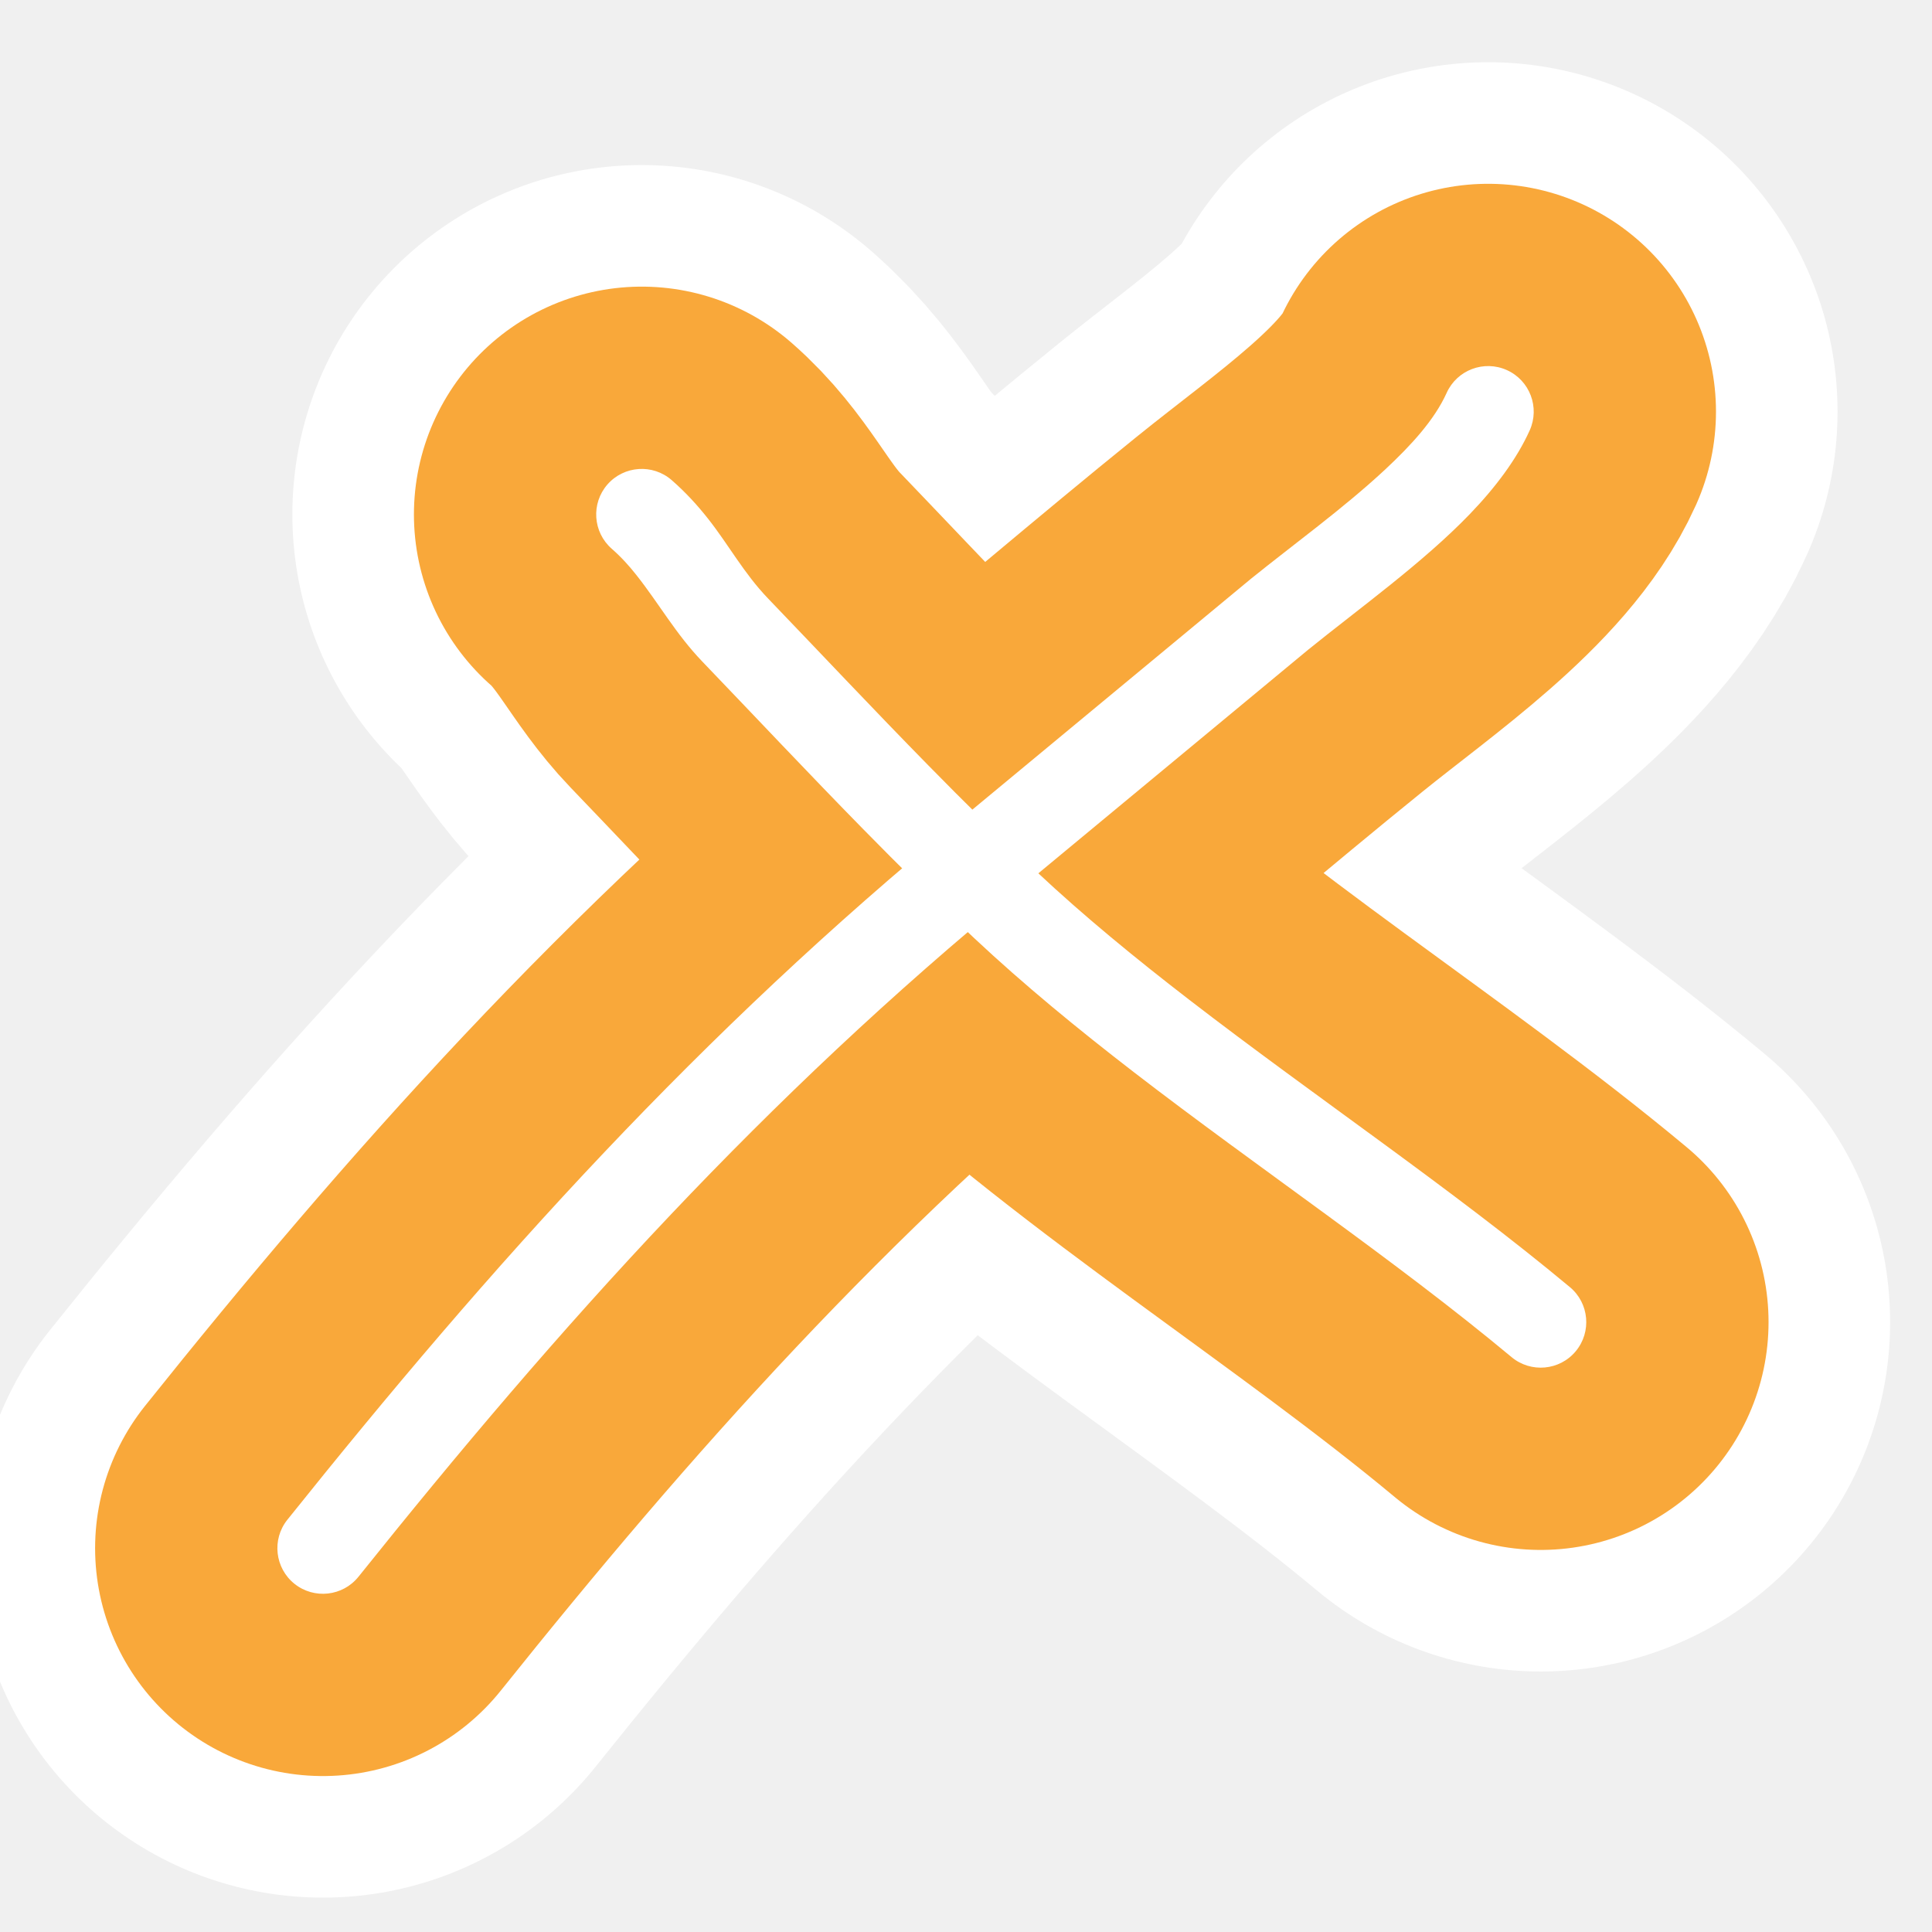
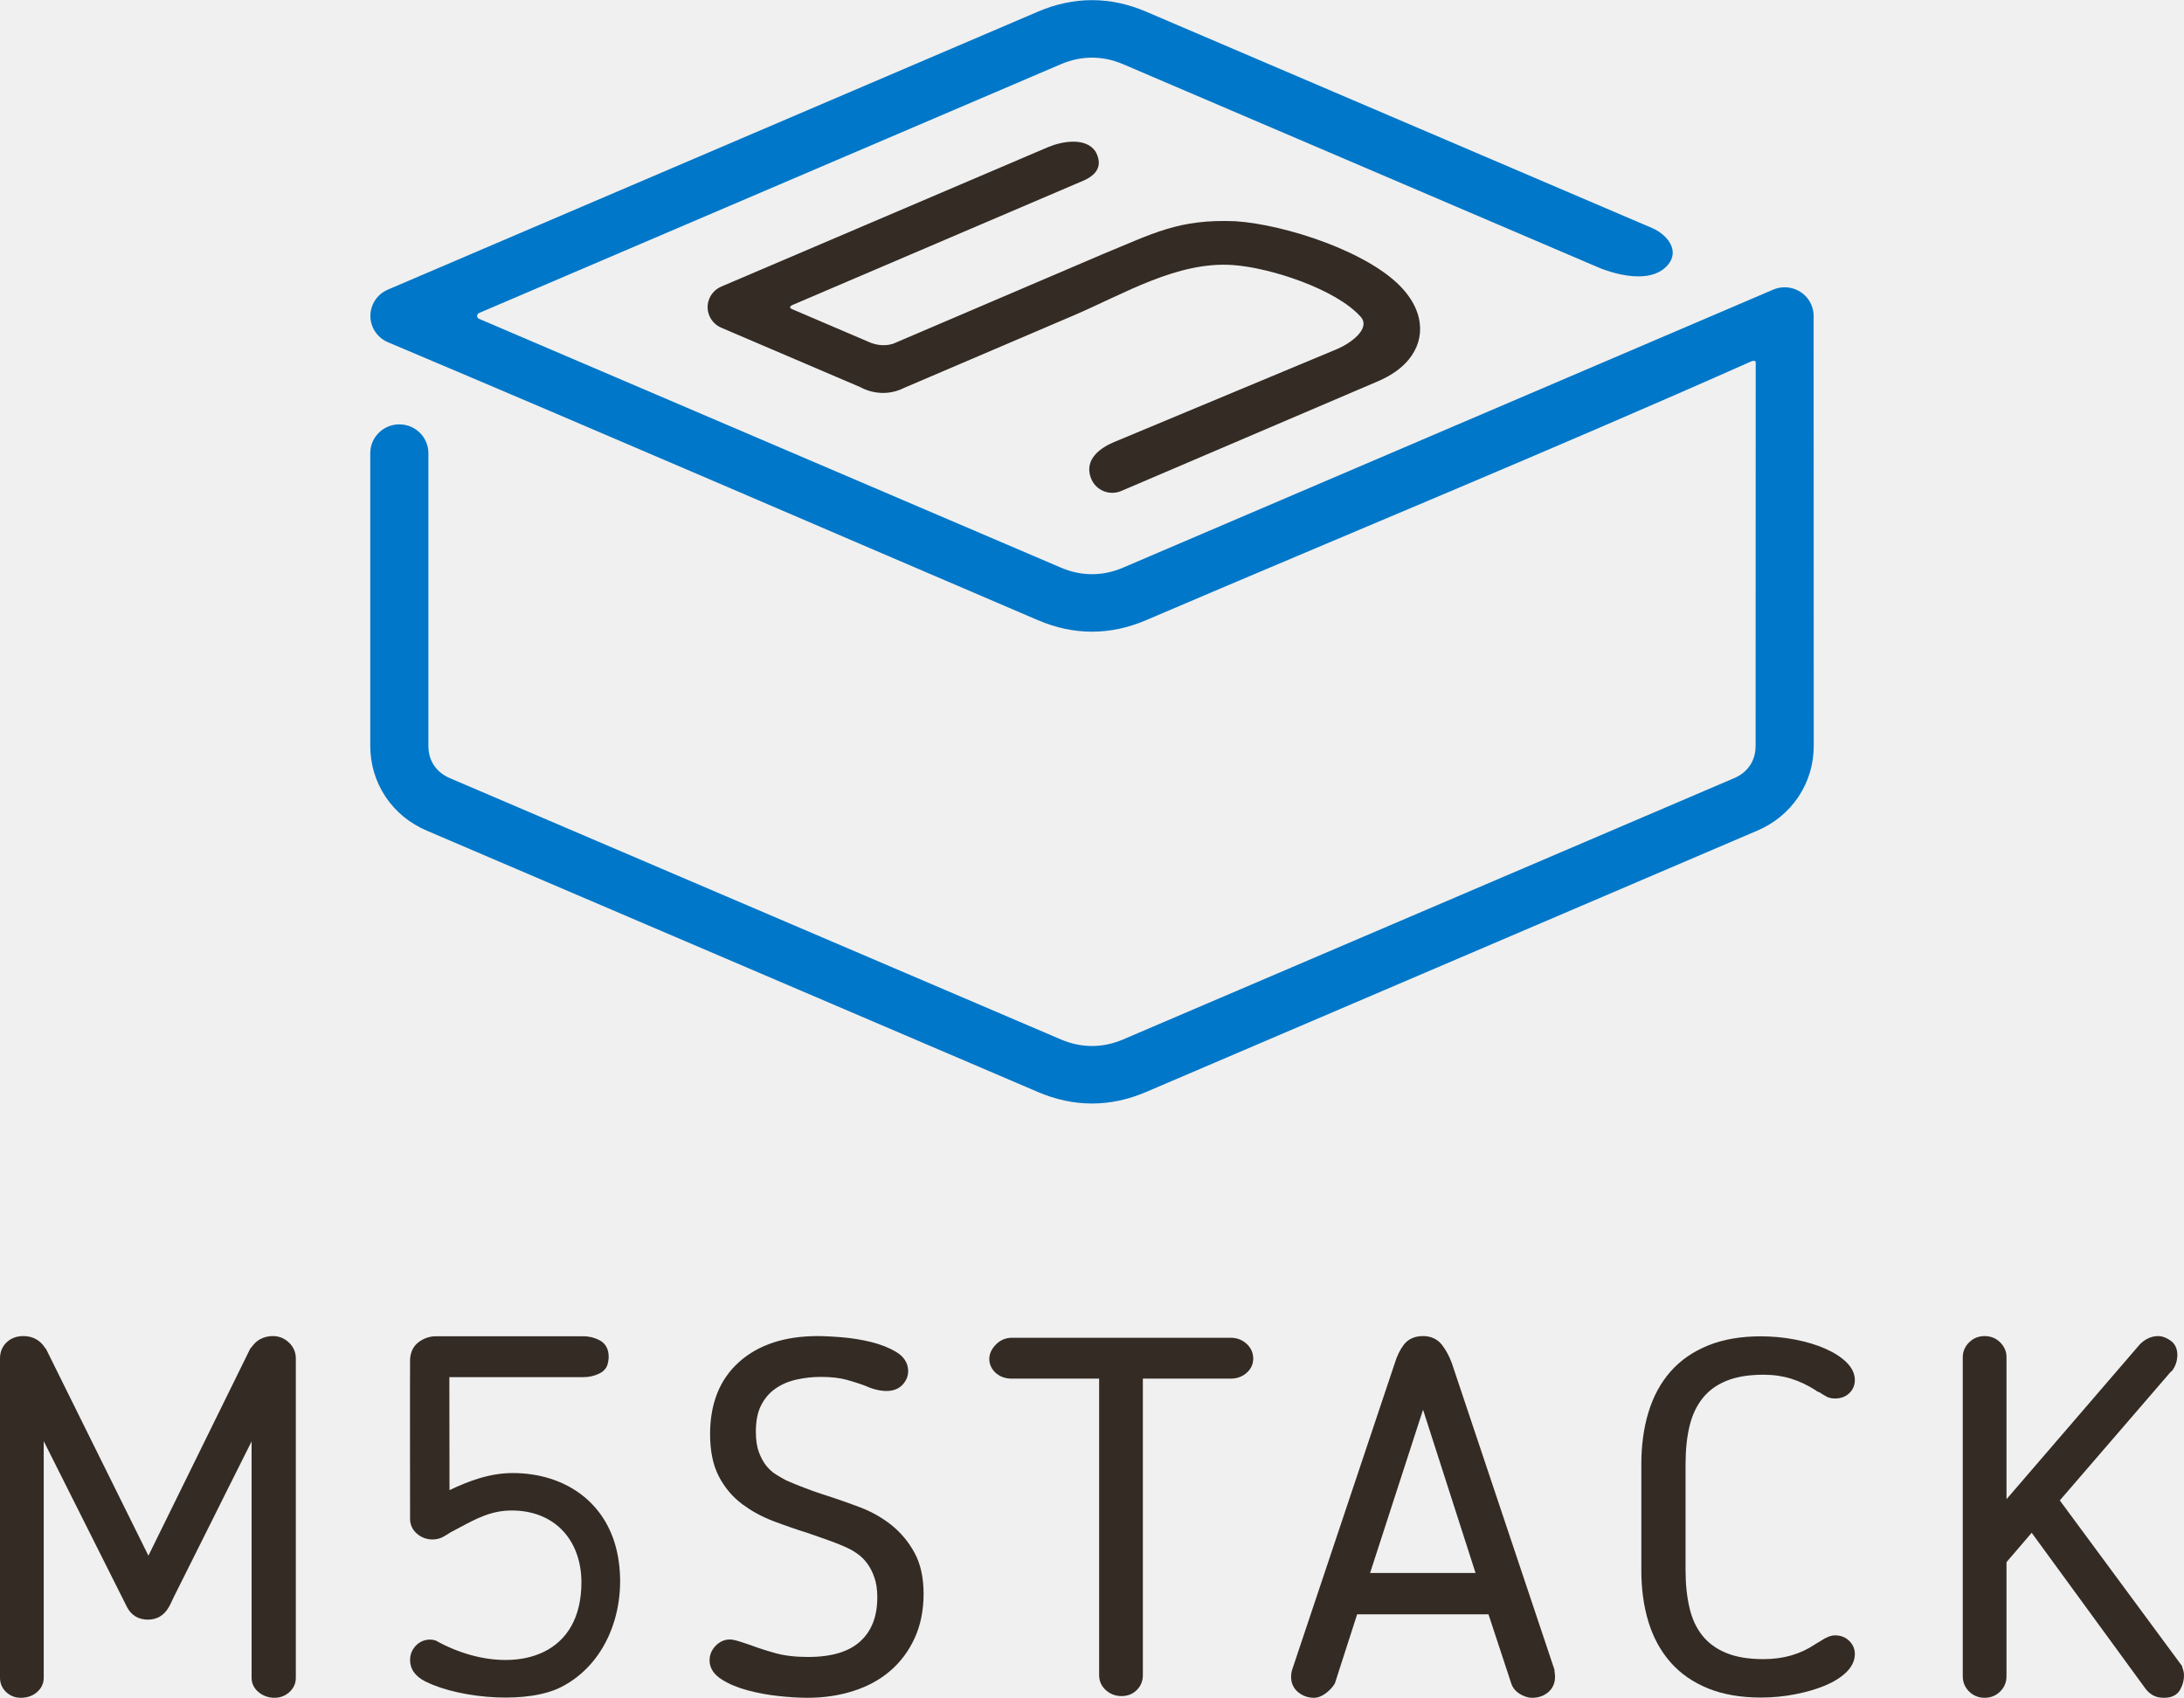
- <svg xmlns="http://www.w3.org/2000/svg" width="100%" height="100%" viewBox="0 0 53 53" version="1.1" xml:space="preserve" style="fill-rule:evenodd;clip-rule:evenodd;stroke-linejoin:round;stroke-miterlimit:2;">
-   <rect id="アートボード1" x="0" y="-0" width="52.083" height="52.056" style="fill:none;" />
-   <clipPath id="_clip1">
-     <rect x="0" y="-0" width="52.083" height="52.056" />
-   </clipPath>
-   <g clip-path="url(#_clip1)">
-     <g>
+ <svg xmlns="http://www.w3.org/2000/svg" xml:space="preserve" width="535px" height="416px" version="1.1" style="shape-rendering:geometricPrecision; text-rendering:geometricPrecision; image-rendering:optimizeQuality; fill-rule:evenodd; clip-rule:evenodd" viewBox="0 0 535 415.928">
+   <defs>
+     <style type="text/css">
+    
+     .fil2 {fill:#332B24}
+     .fil1 {fill:#0077C8;fill-rule:nonzero}
+     .fil0 {fill:#332B24;fill-rule:nonzero}
+    
+   </style>
+   </defs>
+   <g id="图层_x0020_1">
+     <g id="_2866650914976">
      <g>
-         <path d="M17.605,14.113c1.125,0.983 1.582,2.148 2.563,3.17c2.407,2.507 4.811,5.102 7.423,7.551c4.352,4.079 10.045,7.577 14.675,11.435" style="fill:none;stroke:#fff;stroke-width:19.17px;stroke-linecap:round;stroke-miterlimit:1.5;" />
-         <path d="M40.824,11.292c-0.914,2.03 -3.668,3.898 -5.723,5.559c-2.684,2.171 -5.276,4.398 -7.941,6.581c-7.278,5.958 -12.955,12.359 -18.301,19.04" style="fill:none;stroke:#fff;stroke-width:19.17px;stroke-linecap:round;stroke-miterlimit:1.5;" />
+         <path class="fil0" d="M262.952 77.265l-41.401 17.698c-5.77,2.945 -10.791,-0.144 -10.791,-0.144l0 0.001 -34.064 -14.562c-1.255,-0.535 -2.314,-1.526 -2.899,-2.865 -1.215,-2.784 0.083,-6.015 2.899,-7.217l80.158 -34.213c3.37,-1.393 9.152,-2.427 11.527,1.146 1.434,2.668 1.146,5.267 -2.877,7.066l-71.15 30.416c-0.014,0.01 -1.823,0.615 0,1.252l18.587 7.946 0 -0.001 0.006 0.003 0.403 0.172c0.871,0.336 3.026,0.973 5.408,0.231l51.444 -21.991c12.105,-4.951 18.497,-8.639 32.467,-8.037 12.219,0.821 32.893,7.559 40.99,16.602 2.377,2.655 3.767,5.468 4.121,8.304 0.404,3.237 -0.488,6.301 -2.734,9.028 -1.703,2.069 -4.207,3.87 -7.533,5.291l-62.847 26.866 0 0c-2.816,1.201 -6.084,-0.081 -7.299,-2.865 -2.159,-5.014 2.623,-7.874 5.438,-9.076l54.819 -22.868c3.211,-1.372 8.274,-4.991 5.672,-7.898 -6.074,-6.784 -22.195,-12.04 -31.367,-12.656 -13.567,-0.911 -26.506,7.04 -38.977,12.371z" />
+         <path class="fil1" d="M259.865 254.626c1.256,0.537 2.523,0.941 3.795,1.209 1.274,0.269 2.555,0.404 3.84,0.404 1.284,0 2.566,-0.135 3.839,-0.404 1.272,-0.268 2.539,-0.672 3.796,-1.209l149.718 -64.033c0.82,-0.35 1.557,-0.796 2.199,-1.319 0.652,-0.531 1.209,-1.143 1.658,-1.818 0.437,-0.658 0.776,-1.398 1.004,-2.201 0.226,-0.791 0.344,-1.646 0.344,-2.547 0,-31.314 0.027,-62.563 0.027,-93.879 0.01,-0.119 -0.003,-0.209 -0.033,-0.273 -0.024,-0.053 -0.063,-0.091 -0.111,-0.118 -0.059,-0.033 -0.137,-0.052 -0.224,-0.059 -0.269,-0.022 -0.599,0.065 -0.843,0.178 -48.924,21.744 -98.807,42.26 -148.122,63.35 -2.196,0.94 -4.401,1.645 -6.609,2.115 -2.215,0.472 -4.431,0.707 -6.643,0.707 -2.213,0 -4.43,-0.235 -6.644,-0.707 -2.207,-0.47 -4.413,-1.175 -6.609,-2.115 -53.089,-22.704 -106.103,-45.68 -159.29,-68.126 -1.77,-0.773 -3.064,-2.178 -3.726,-3.828 -0.663,-1.652 -0.696,-3.552 0.057,-5.315l0.022 -0.053c0.367,-0.839 0.879,-1.572 1.495,-2.181 0.639,-0.631 1.391,-1.131 2.207,-1.479l159.235 -68.103c2.196,-0.94 4.402,-1.645 6.609,-2.115 2.214,-0.471 4.431,-0.707 6.644,-0.707 2.212,0 4.429,0.236 6.643,0.707 2.208,0.47 4.413,1.175 6.609,2.115l123.944 53.008c1.039,0.443 2.07,1.094 2.926,1.883 0.838,0.772 1.511,1.681 1.863,2.664 0.358,0.999 0.386,2.071 -0.075,3.151 -0.227,0.533 -0.574,1.067 -1.058,1.592l-0.002 0.002c-1.731,1.84 -4.192,2.51 -6.754,2.554 -3.878,0.065 -7.995,-1.311 -10.114,-2.215l-116.347 -49.76c-1.257,-0.538 -2.524,-0.941 -3.796,-1.21 -1.273,-0.268 -2.554,-0.403 -3.839,-0.403 -2.566,0 -5.122,0.538 -7.635,1.613l-142.615 60.994c-0.114,0.071 -0.204,0.166 -0.267,0.276 -0.064,0.116 -0.1,0.249 -0.1,0.394 0,0.144 0.035,0.278 0.099,0.391 0.063,0.111 0.154,0.206 0.268,0.277l142.615 60.995c1.256,0.538 2.523,0.941 3.795,1.21 1.273,0.269 2.555,0.403 3.84,0.403 1.285,0 2.566,-0.134 3.839,-0.403 1.272,-0.269 2.539,-0.672 3.796,-1.21l159.235 -68.103c1.797,-0.767 3.738,-0.741 5.424,-0.08 1.686,0.662 3.118,1.961 3.894,3.74 0.195,0.447 0.34,0.904 0.436,1.362 0.081,0.387 0.128,0.778 0.142,1.168l0.006 0c0,35.223 0.028,70.378 0.028,105.593 0,2.255 -0.326,4.444 -0.95,6.52 -0.633,2.11 -1.574,4.104 -2.79,5.935 -1.206,1.814 -2.68,3.45 -4.391,4.858 -1.681,1.384 -3.59,2.55 -5.699,3.451l-149.718 64.033c-2.196,0.939 -4.402,1.645 -6.609,2.115 -2.214,0.471 -4.431,0.707 -6.643,0.707 -2.212,0 -4.43,-0.236 -6.644,-0.707 -2.207,-0.47 -4.413,-1.176 -6.609,-2.115l-149.717 -64.033c-2.109,-0.901 -4.018,-2.067 -5.699,-3.451 -1.711,-1.408 -3.185,-3.044 -4.391,-4.858 -1.216,-1.831 -2.157,-3.825 -2.79,-5.935 -0.624,-2.076 -0.95,-4.264 -0.95,-6.52l0 -71.727c0,-1.945 0.798,-3.707 2.088,-4.982 1.288,-1.274 3.068,-2.063 5.033,-2.063 1.965,0 3.745,0.789 5.033,2.063 1.29,1.275 2.088,3.037 2.088,4.982l0 71.727c0,0.901 0.118,1.756 0.344,2.547 0.228,0.803 0.567,1.543 1.004,2.201 0.45,0.675 1.006,1.287 1.658,1.818 0.642,0.523 1.379,0.969 2.199,1.319l149.718 64.033z" />
      </g>
      <g>
-         <path d="M17.605,14.113c1.125,0.983 1.582,2.148 2.563,3.17c2.407,2.507 4.811,5.102 7.423,7.551c4.352,4.079 10.045,7.577 14.675,11.435" style="fill:none;stroke:#f9a83a;stroke-width:12.5px;stroke-linecap:round;stroke-miterlimit:1.5;" />
-         <path d="M40.824,11.292c-0.914,2.03 -3.668,3.898 -5.723,5.559c-2.684,2.171 -5.276,4.398 -7.941,6.581c-7.278,5.958 -12.955,12.359 -18.301,19.04" style="fill:none;stroke:#f9a83a;stroke-width:12.5px;stroke-linecap:round;stroke-miterlimit:1.5;" />
-       </g>
-       <g>
-         <path d="M16.783,15.055c0.264,0.231 0.482,0.475 0.679,0.725c0.621,0.785 1.078,1.612 1.804,2.368c1.456,1.517 2.91,3.065 4.41,4.594c0.996,1.015 2.012,2.021 3.06,3.004c1.353,1.268 2.831,2.481 4.368,3.666c3.429,2.643 7.152,5.143 10.362,7.817c0.53,0.442 1.319,0.37 1.76,-0.16c0.442,-0.53 0.37,-1.319 -0.16,-1.76c-3.233,-2.694 -6.982,-5.215 -10.435,-7.877c-1.472,-1.135 -2.89,-2.296 -4.185,-3.51c-1.023,-0.959 -2.014,-1.941 -2.985,-2.931c-1.494,-1.522 -2.942,-3.064 -4.392,-4.574c-0.667,-0.695 -1.075,-1.465 -1.645,-2.187c-0.288,-0.365 -0.61,-0.72 -0.997,-1.058c-0.52,-0.454 -1.31,-0.4 -1.764,0.119c-0.453,0.52 -0.4,1.31 0.12,1.764Z" style="fill:#fff;" />
-         <path d="M39.685,10.779c-0.331,0.733 -0.963,1.428 -1.694,2.108c-1.138,1.059 -2.52,2.058 -3.676,2.992l-7.947,6.585c-3.596,2.944 -6.805,5.995 -9.778,9.133c-3.104,3.276 -5.949,6.648 -8.707,10.094c-0.431,0.539 -0.343,1.326 0.195,1.757c0.539,0.431 1.326,0.344 1.757,-0.195c2.715,-3.392 5.515,-6.712 8.57,-9.937c2.903,-3.064 6.036,-6.043 9.547,-8.917l7.935,-6.576c1.418,-1.146 3.155,-2.393 4.43,-3.716c0.716,-0.743 1.293,-1.516 1.647,-2.301c0.283,-0.629 0.003,-1.37 -0.626,-1.653c-0.629,-0.284 -1.37,-0.003 -1.653,0.626Z" style="fill:#fff;" />
+         <path class="fil2" d="M269.248 337.73l-21.426 0c-0.373,0 -0.737,-0.028 -1.091,-0.085 -0.351,-0.055 -0.689,-0.14 -1.014,-0.252 -0.333,-0.116 -0.648,-0.26 -0.943,-0.433 -0.223,-0.129 -0.436,-0.277 -0.639,-0.442l-0.007 0.007 -0.188 -0.168c-0.259,-0.231 -0.488,-0.48 -0.687,-0.745 -0.199,-0.264 -0.366,-0.545 -0.501,-0.841 -0.137,-0.3 -0.24,-0.611 -0.308,-0.931 -0.069,-0.32 -0.103,-0.651 -0.103,-0.992l0 -0.251 0.012 0c0.015,-0.225 0.048,-0.449 0.1,-0.671 0.072,-0.301 0.18,-0.603 0.325,-0.903 0.132,-0.275 0.296,-0.549 0.49,-0.82 0.193,-0.269 0.417,-0.536 0.67,-0.799 0.263,-0.273 0.544,-0.515 0.839,-0.723 0.294,-0.207 0.606,-0.382 0.935,-0.524 0.33,-0.143 0.672,-0.251 1.024,-0.322 0.354,-0.072 0.716,-0.108 1.086,-0.108l53.692 0c0.361,0 0.713,0.03 1.056,0.09 0.341,0.06 0.674,0.151 0.998,0.273 0.326,0.121 0.637,0.272 0.93,0.451 0.293,0.178 0.573,0.387 0.837,0.625 0.272,0.242 0.511,0.503 0.717,0.781 0.207,0.278 0.38,0.572 0.52,0.881 0.141,0.313 0.247,0.638 0.317,0.976 0.071,0.337 0.106,0.686 0.106,1.044l0 0.252 -0.01 0c-0.014,0.258 -0.048,0.509 -0.102,0.755 -0.072,0.326 -0.18,0.639 -0.324,0.937 -0.141,0.291 -0.317,0.569 -0.526,0.834 -0.186,0.235 -0.398,0.458 -0.635,0.668l0 0.006 -0.089 0.076c-0.264,0.224 -0.544,0.421 -0.838,0.591 -0.293,0.17 -0.602,0.312 -0.923,0.425 -0.317,0.113 -0.646,0.197 -0.987,0.253 -0.341,0.057 -0.69,0.085 -1.047,0.085l-21.556 0 0 72.66c0,0.709 -0.124,1.37 -0.372,1.98 -0.125,0.307 -0.281,0.6 -0.467,0.877 -0.184,0.274 -0.402,0.535 -0.649,0.781 -0.246,0.246 -0.512,0.463 -0.795,0.649 -0.285,0.187 -0.586,0.342 -0.901,0.465 -0.31,0.122 -0.638,0.213 -0.982,0.275 -0.343,0.061 -0.696,0.092 -1.058,0.092 -0.362,0 -0.716,-0.03 -1.06,-0.09 -0.341,-0.06 -0.675,-0.151 -0.999,-0.272 -0.325,-0.121 -0.636,-0.273 -0.93,-0.452 -0.294,-0.179 -0.574,-0.388 -0.837,-0.625l-0.055 -0.053c-0.258,-0.237 -0.486,-0.49 -0.683,-0.756 -0.197,-0.268 -0.364,-0.552 -0.498,-0.849 -0.141,-0.311 -0.247,-0.636 -0.318,-0.975 -0.071,-0.338 -0.106,-0.688 -0.106,-1.047l0 -72.66z" />
+         <path class="fil2" d="M402.066 358.653c0,-1.145 0.037,-2.274 0.11,-3.386 0.073,-1.104 0.183,-2.189 0.329,-3.254 0.146,-1.066 0.33,-2.103 0.548,-3.11 0.218,-1.004 0.475,-1.993 0.77,-2.964 0.297,-0.974 0.631,-1.91 1.002,-2.805 0.373,-0.9 0.785,-1.766 1.235,-2.595 0.453,-0.834 0.944,-1.63 1.471,-2.388 0.527,-0.756 1.097,-1.481 1.706,-2.17 0.609,-0.691 1.26,-1.343 1.949,-1.955 0.691,-0.612 1.421,-1.185 2.19,-1.717 0.766,-0.53 1.572,-1.021 2.416,-1.473 0.845,-0.452 1.73,-0.865 2.65,-1.237 0.919,-0.373 1.881,-0.7 2.887,-0.98 1.003,-0.28 2.046,-0.513 3.127,-0.699 1.077,-0.184 2.192,-0.323 3.343,-0.415 1.153,-0.092 2.343,-0.138 3.569,-0.138 1.397,0 2.806,0.067 4.226,0.203 0.709,0.067 1.406,0.15 2.089,0.248 0.69,0.1 1.372,0.215 2.042,0.346 0.672,0.131 1.332,0.275 1.978,0.432 0.646,0.157 1.269,0.325 1.868,0.503 0.596,0.178 1.177,0.368 1.744,0.573 0.564,0.203 1.114,0.421 1.647,0.652 0.533,0.229 1.041,0.469 1.522,0.718 0.483,0.249 0.937,0.507 1.36,0.772 0.435,0.271 0.847,0.555 1.233,0.849 0.391,0.298 0.753,0.604 1.085,0.917l0.059 0.061c0.342,0.327 0.642,0.661 0.901,1 0.262,0.342 0.482,0.69 0.659,1.043 0.195,0.387 0.342,0.78 0.44,1.179 0.098,0.402 0.148,0.807 0.148,1.215 0,0.633 -0.117,1.226 -0.351,1.775 -0.116,0.275 -0.262,0.536 -0.436,0.781 -0.172,0.245 -0.374,0.476 -0.602,0.691 -0.229,0.217 -0.476,0.406 -0.74,0.568 -0.264,0.161 -0.545,0.296 -0.841,0.402l-0.096 0.029c-0.273,0.092 -0.56,0.161 -0.859,0.208 -0.303,0.047 -0.613,0.07 -0.929,0.07 -0.176,0 -0.353,-0.009 -0.531,-0.026 -0.175,-0.017 -0.345,-0.042 -0.509,-0.076 -0.174,-0.035 -0.34,-0.081 -0.498,-0.136 -0.08,-0.028 -0.159,-0.058 -0.235,-0.091l-0.006 0.01 -0.217 -0.113 -0.299 -0.162 -0.369 -0.212 -0.367 -0.219 -0.375 -0.233 -0.093 -0.064c-0.151,-0.127 -0.14,-0.119 -0.327,-0.187 -0.088,-0.028 -0.176,-0.062 -0.263,-0.1 -0.087,-0.038 -0.169,-0.078 -0.242,-0.119 -0.073,-0.041 -0.149,-0.09 -0.225,-0.143 -0.069,-0.047 -0.135,-0.099 -0.198,-0.153 -0.487,-0.31 -0.976,-0.602 -1.469,-0.875 -0.495,-0.275 -0.994,-0.531 -1.498,-0.769 -0.51,-0.241 -1.024,-0.462 -1.54,-0.664 -0.517,-0.202 -1.033,-0.382 -1.546,-0.541 -0.516,-0.159 -1.043,-0.298 -1.579,-0.417 -0.534,-0.118 -1.082,-0.218 -1.644,-0.298 -0.556,-0.08 -1.125,-0.139 -1.705,-0.179 -0.577,-0.04 -1.171,-0.06 -1.781,-0.06 -0.92,0 -1.8,0.032 -2.637,0.096 -0.841,0.064 -1.641,0.16 -2.4,0.286 -0.756,0.128 -1.476,0.286 -2.157,0.474 -0.681,0.188 -1.326,0.407 -1.932,0.656 -0.606,0.249 -1.183,0.526 -1.73,0.829 -0.543,0.302 -1.061,0.634 -1.549,0.994 -0.481,0.354 -0.933,0.735 -1.355,1.143 -0.425,0.41 -0.82,0.847 -1.184,1.309l-0.052 0.062c-0.357,0.457 -0.692,0.941 -1.002,1.448 -0.312,0.51 -0.597,1.041 -0.854,1.589 -0.262,0.559 -0.5,1.148 -0.713,1.768 -0.211,0.615 -0.397,1.257 -0.556,1.926l-0.023 0.083c-0.158,0.666 -0.296,1.353 -0.414,2.059 -0.119,0.714 -0.218,1.45 -0.297,2.208 -0.082,0.77 -0.142,1.567 -0.182,2.391 -0.04,0.815 -0.06,1.668 -0.06,2.557l0 0.252 -0.005 0 0 25.544 0.005 0 0 0.252c0,0.869 0.02,1.705 0.06,2.508 0.04,0.811 0.1,1.6 0.182,2.366 0.08,0.762 0.181,1.508 0.304,2.238 0.122,0.724 0.265,1.435 0.43,2.132 0.159,0.678 0.345,1.326 0.556,1.944 0.212,0.622 0.45,1.214 0.713,1.775 0.261,0.556 0.551,1.092 0.87,1.604 0.317,0.511 0.661,0.997 1.029,1.456 0.364,0.452 0.759,0.88 1.183,1.283 0.423,0.401 0.877,0.778 1.36,1.129 0.49,0.356 1.008,0.685 1.554,0.986 0.548,0.303 1.126,0.58 1.73,0.828 0.606,0.249 1.252,0.468 1.934,0.656 0.681,0.188 1.4,0.346 2.157,0.473 0.759,0.126 1.56,0.222 2.4,0.286 0.838,0.064 1.716,0.095 2.635,0.095 2.411,0 4.665,-0.301 6.762,-0.904 1.045,-0.3 2.052,-0.675 3.02,-1.124 0.968,-0.45 1.899,-0.974 2.789,-1.571l1.418 -0.856c0.32,-0.213 0.628,-0.402 0.921,-0.563 0.298,-0.164 0.586,-0.304 0.863,-0.418 0.315,-0.129 0.617,-0.226 0.905,-0.291 0.294,-0.066 0.574,-0.099 0.838,-0.099 0.692,0 1.327,0.111 1.906,0.332 0.296,0.113 0.578,0.256 0.843,0.428 0.267,0.173 0.513,0.374 0.74,0.6l0.003 0.004c0.22,0.219 0.414,0.451 0.582,0.693 0.168,0.24 0.309,0.494 0.425,0.757 0.118,0.272 0.207,0.55 0.266,0.834 0.059,0.287 0.089,0.579 0.089,0.875 0,0.429 -0.049,0.85 -0.146,1.263 -0.096,0.412 -0.24,0.816 -0.433,1.21 -0.184,0.376 -0.413,0.744 -0.685,1.102 -0.273,0.359 -0.587,0.707 -0.943,1.042 -0.335,0.317 -0.696,0.622 -1.083,0.914 -0.386,0.291 -0.8,0.572 -1.24,0.842 -0.426,0.261 -0.883,0.514 -1.37,0.758 -0.484,0.242 -0.993,0.474 -1.525,0.693 -0.519,0.215 -1.064,0.421 -1.635,0.619 -0.566,0.196 -1.151,0.382 -1.753,0.555 -0.619,0.179 -1.244,0.344 -1.873,0.494 -0.628,0.15 -1.281,0.292 -1.958,0.422 -0.67,0.131 -1.351,0.246 -2.04,0.346 -0.683,0.098 -1.381,0.182 -2.091,0.25 -0.709,0.067 -1.416,0.118 -2.118,0.151 -0.714,0.034 -1.417,0.051 -2.108,0.051 -1.226,0 -2.416,-0.046 -3.57,-0.138 -1.15,-0.092 -2.265,-0.231 -3.342,-0.416 -1.078,-0.185 -2.119,-0.417 -3.122,-0.697 -1.003,-0.279 -1.966,-0.606 -2.888,-0.978 -0.92,-0.372 -1.804,-0.785 -2.652,-1.239 -0.845,-0.452 -1.652,-0.944 -2.418,-1.474 -0.77,-0.533 -1.499,-1.106 -2.19,-1.717 -0.689,-0.612 -1.34,-1.264 -1.949,-1.955 -0.607,-0.687 -1.175,-1.409 -1.705,-2.168 -0.531,-0.759 -1.023,-1.552 -1.473,-2.378 -0.452,-0.826 -0.864,-1.685 -1.237,-2.575 -0.37,-0.888 -0.704,-1.812 -0.999,-2.771 -0.294,-0.959 -0.551,-1.939 -0.77,-2.94 -0.219,-1 -0.402,-2.031 -0.548,-3.092 -0.146,-1.058 -0.256,-2.141 -0.329,-3.245 -0.074,-1.11 -0.11,-2.239 -0.11,-3.385l0 -0.252 0.004 0 0.001 -25.544 -0.005 0 0 -0.252z" />
+         <path class="fil2" d="M497.687 375.498l-6.169 7.202 0 27.991c0,0.354 -0.033,0.7 -0.099,1.034 -0.066,0.336 -0.164,0.66 -0.294,0.971 -0.13,0.311 -0.292,0.608 -0.486,0.89 -0.192,0.281 -0.417,0.549 -0.673,0.804 -0.259,0.255 -0.532,0.479 -0.821,0.67 -0.289,0.192 -0.596,0.353 -0.918,0.482 -0.318,0.128 -0.652,0.225 -0.998,0.289 -0.346,0.065 -0.702,0.097 -1.066,0.097 -0.364,0 -0.721,-0.032 -1.067,-0.097 -0.346,-0.064 -0.679,-0.161 -0.999,-0.289 -0.321,-0.128 -0.627,-0.289 -0.914,-0.481 -0.287,-0.19 -0.561,-0.413 -0.816,-0.667 -0.258,-0.255 -0.484,-0.524 -0.677,-0.804 -0.195,-0.284 -0.358,-0.581 -0.488,-0.89l-0.023 -0.059c-0.122,-0.302 -0.215,-0.617 -0.276,-0.943 -0.062,-0.327 -0.094,-0.664 -0.094,-1.007l0 -78.265c0,-0.675 0.134,-1.319 0.402,-1.931 0.13,-0.297 0.292,-0.585 0.486,-0.862 0.191,-0.274 0.414,-0.537 0.665,-0.787 0.257,-0.254 0.53,-0.479 0.819,-0.671 0.288,-0.191 0.595,-0.352 0.917,-0.482 0.319,-0.127 0.652,-0.224 0.998,-0.288 0.347,-0.065 0.703,-0.097 1.067,-0.097 0.364,0 0.72,0.032 1.066,0.097 0.346,0.063 0.68,0.161 0.998,0.288 0.323,0.129 0.628,0.291 0.918,0.482 0.289,0.192 0.563,0.416 0.82,0.67 0.252,0.251 0.474,0.515 0.666,0.79 0.193,0.277 0.354,0.563 0.484,0.86 0.134,0.306 0.235,0.62 0.301,0.941 0.068,0.324 0.102,0.654 0.102,0.99l0 34.849 32.295 -37.509c0.126,-0.164 0.264,-0.324 0.412,-0.478 0.147,-0.152 0.307,-0.301 0.479,-0.445 0.176,-0.149 0.359,-0.288 0.548,-0.417 0.188,-0.13 0.389,-0.253 0.6,-0.371 0.224,-0.124 0.449,-0.232 0.674,-0.325 0.229,-0.094 0.458,-0.171 0.684,-0.232 0.471,-0.127 0.948,-0.19 1.428,-0.19 0.256,0 0.518,0.025 0.784,0.076 0.261,0.05 0.528,0.125 0.797,0.226 0.253,0.094 0.504,0.208 0.753,0.342 0.248,0.135 0.499,0.29 0.748,0.466l0.047 0.036c0.296,0.216 0.551,0.464 0.766,0.744 0.215,0.281 0.39,0.596 0.525,0.943 0.126,0.324 0.214,0.675 0.265,1.05 0.049,0.373 0.06,0.769 0.035,1.188l0 0.023c-0.025,0.313 -0.07,0.616 -0.134,0.91 -0.064,0.296 -0.148,0.584 -0.251,0.863 -0.103,0.278 -0.227,0.55 -0.371,0.816 -0.143,0.264 -0.306,0.519 -0.488,0.763 -0.059,0.08 -0.126,0.151 -0.197,0.209 -0.061,0.05 -0.125,0.093 -0.193,0.13l-27.147 31.479 29.808 40.387c0.079,0.106 0.138,0.223 0.177,0.343 0.035,0.105 0.053,0.215 0.057,0.325 0.039,0.089 0.074,0.177 0.106,0.265 0.038,0.105 0.073,0.212 0.103,0.318 0.056,0.202 0.1,0.408 0.128,0.616 0.029,0.21 0.044,0.419 0.044,0.625 0,0.573 -0.076,1.146 -0.225,1.718 -0.15,0.567 -0.373,1.131 -0.67,1.692 -0.185,0.35 -0.415,0.659 -0.687,0.924 -0.272,0.264 -0.587,0.485 -0.943,0.66 -0.328,0.162 -0.687,0.283 -1.077,0.363 -0.388,0.08 -0.803,0.12 -1.247,0.12 -0.264,0 -0.523,-0.012 -0.777,-0.037 -0.256,-0.025 -0.495,-0.061 -0.718,-0.11l-0.046 -0.01c-0.234,-0.053 -0.456,-0.12 -0.664,-0.199 -0.211,-0.08 -0.411,-0.175 -0.599,-0.283 -0.176,-0.102 -0.344,-0.211 -0.503,-0.328 -0.167,-0.122 -0.323,-0.249 -0.47,-0.381 -0.149,-0.134 -0.293,-0.278 -0.432,-0.43 -0.138,-0.152 -0.272,-0.314 -0.398,-0.481l-0.056 -0.082 -27.801 -38.089z" />
+         <path class="fil2" d="M100.491 372.742c-0.052,-0.372 -0.064,-0.759 -0.038,-1.161 0,-0.69 -0.047,-37.698 0,-38.571 0.025,-0.457 0.088,-0.888 0.19,-1.293 0.101,-0.407 0.243,-0.79 0.423,-1.149 0.187,-0.372 0.412,-0.712 0.676,-1.019 0.263,-0.307 0.566,-0.584 0.907,-0.829l0.004 -0.003c0.309,-0.223 0.626,-0.418 0.948,-0.586 0.323,-0.168 0.652,-0.308 0.983,-0.421 0.341,-0.116 0.688,-0.203 1.04,-0.261 0.352,-0.059 0.706,-0.088 1.061,-0.088l36.304 0.001c0.34,-0.001 0.677,0.019 1.012,0.061 0.334,0.041 0.665,0.102 0.993,0.184 0.322,0.08 0.642,0.182 0.959,0.303 0.317,0.123 0.629,0.265 0.931,0.424l0.003 0.001c0.368,0.195 0.692,0.431 0.971,0.706 0.282,0.277 0.517,0.594 0.706,0.949 0.179,0.338 0.314,0.706 0.403,1.102 0.089,0.396 0.133,0.82 0.133,1.271l0 0.252 -0.01 0c-0.015,0.384 -0.064,0.803 -0.147,1.193 -0.092,0.431 -0.227,0.837 -0.405,1.139l-0.039 0.062c-0.191,0.309 -0.425,0.587 -0.7,0.831 -0.274,0.241 -0.589,0.45 -0.944,0.624 -0.302,0.15 -0.61,0.282 -0.925,0.394 -0.317,0.114 -0.637,0.208 -0.958,0.282 -0.324,0.075 -0.653,0.131 -0.983,0.168 -0.333,0.038 -0.667,0.057 -1,0.057l-32.912 -0.001 0.035 27.689c2.385,-1.14 4.814,-2.163 7.315,-2.911 2.636,-0.789 5.349,-1.274 8.167,-1.274 6.543,0 12.562,1.892 17.186,5.559 4.338,3.441 7.445,8.439 8.598,14.899l0.005 0.034c1.131,6.37 0.44,13.163 -2.107,19.042 -2.338,5.396 -6.238,10.023 -11.729,12.854 -4.042,2.085 -9.924,2.817 -15.851,2.573 -6.5,-0.267 -13.07,-1.709 -17.338,-3.825l-0.003 0.004 -0.224 -0.114c-0.585,-0.298 -1.103,-0.629 -1.551,-0.991 -0.452,-0.365 -0.834,-0.761 -1.143,-1.186 -0.327,-0.45 -0.573,-0.932 -0.738,-1.442 -0.164,-0.511 -0.247,-1.048 -0.247,-1.61 0,-0.329 0.03,-0.652 0.089,-0.968 0.06,-0.315 0.149,-0.621 0.267,-0.917 0.117,-0.292 0.263,-0.573 0.437,-0.841 0.174,-0.269 0.376,-0.524 0.604,-0.766 0.236,-0.249 0.489,-0.469 0.761,-0.658 0.273,-0.191 0.562,-0.35 0.863,-0.475 0.601,-0.25 1.254,-0.375 1.955,-0.375 0.184,0 0.388,0.02 0.611,0.06 0.218,0.04 0.449,0.098 0.692,0.174l0.025 0.008 0.023 0.013c5.44,3.053 11.492,4.746 17.044,4.746 3.424,0 6.655,-0.644 9.432,-2.007 2.768,-1.36 5.089,-3.439 6.702,-6.313 1.566,-2.792 2.468,-6.338 2.468,-10.71 0,-5.177 -1.664,-9.658 -4.715,-12.8 -2.922,-3.009 -7.125,-4.796 -12.367,-4.796 -4.972,0 -8.656,1.977 -12.771,4.185 -0.727,0.391 -1.47,0.789 -2.243,1.189l-0.432 0.282c-0.137,0.09 -0.29,0.184 -0.453,0.283l-0.472 0.279 -0.461 0.257c-0.195,0.106 -0.396,0.199 -0.601,0.276 -0.207,0.079 -0.421,0.144 -0.639,0.195 -0.212,0.05 -0.432,0.087 -0.659,0.112 -0.225,0.026 -0.454,0.039 -0.683,0.039 -0.36,0 -0.716,-0.032 -1.066,-0.097 -0.346,-0.063 -0.683,-0.158 -1.013,-0.285 -0.328,-0.125 -0.642,-0.282 -0.942,-0.467 -0.298,-0.185 -0.585,-0.401 -0.858,-0.645l-0.002 -0.002c-0.291,-0.259 -0.543,-0.541 -0.757,-0.846 -0.214,-0.306 -0.388,-0.633 -0.522,-0.981 -0.132,-0.34 -0.225,-0.699 -0.278,-1.072z" />
+         <path class="fil2" d="M72.467 411.046c0,0.34 -0.034,0.67 -0.102,0.991 -0.068,0.32 -0.172,0.63 -0.31,0.931 -0.133,0.294 -0.301,0.573 -0.499,0.837 -0.175,0.234 -0.377,0.457 -0.603,0.668l0 0.006 -0.085 0.075c-0.255,0.228 -0.523,0.428 -0.8,0.597 -0.281,0.171 -0.575,0.315 -0.881,0.431 -0.307,0.115 -0.624,0.202 -0.949,0.26 -0.324,0.057 -0.658,0.086 -1,0.086 -0.711,0 -1.393,-0.112 -2.042,-0.337 -0.324,-0.112 -0.637,-0.252 -0.934,-0.418 -0.299,-0.167 -0.585,-0.361 -0.858,-0.581 -0.285,-0.231 -0.538,-0.478 -0.756,-0.741 -0.219,-0.263 -0.405,-0.544 -0.554,-0.84 -0.154,-0.304 -0.27,-0.621 -0.346,-0.948 -0.077,-0.328 -0.115,-0.667 -0.115,-1.017l0 -57.936c-2.013,4.049 -4.049,8.086 -6.076,12.128l-2.941 5.9 -2.95 5.905c-2.385,4.752 -4.765,9.506 -7.133,14.268 -0.352,0.713 -0.831,1.865 -1.234,2.492 -0.284,0.485 -0.602,0.913 -0.956,1.282 -0.355,0.37 -0.746,0.682 -1.171,0.932 -0.431,0.254 -0.892,0.446 -1.384,0.572 -0.491,0.127 -1.009,0.191 -1.554,0.191 -0.567,0 -1.101,-0.063 -1.6,-0.19 -0.503,-0.126 -0.971,-0.318 -1.403,-0.573 -0.433,-0.255 -0.825,-0.572 -1.173,-0.95 -0.347,-0.376 -0.652,-0.811 -0.913,-1.306l-20.435 -40.717 0 58.002c0,0.344 -0.037,0.679 -0.11,1.005 -0.073,0.325 -0.182,0.639 -0.327,0.94 -0.14,0.291 -0.316,0.569 -0.525,0.834 -0.185,0.233 -0.397,0.456 -0.635,0.667l0 0.006 -0.089 0.076c-0.266,0.226 -0.551,0.425 -0.852,0.595 -0.302,0.171 -0.621,0.313 -0.954,0.427 -0.324,0.11 -0.665,0.193 -1.021,0.249 -0.356,0.055 -0.721,0.083 -1.095,0.083 -0.339,0 -0.673,-0.029 -1,-0.088 -0.325,-0.058 -0.64,-0.146 -0.942,-0.263 -0.306,-0.118 -0.596,-0.264 -0.869,-0.438 -0.273,-0.173 -0.533,-0.376 -0.778,-0.607 -0.247,-0.232 -0.464,-0.482 -0.652,-0.746 -0.187,-0.264 -0.346,-0.545 -0.474,-0.841 -0.129,-0.296 -0.225,-0.604 -0.29,-0.921 -0.064,-0.319 -0.097,-0.646 -0.097,-0.978l0 -78.261c0,-0.39 0.034,-0.768 0.102,-1.132 0.067,-0.365 0.168,-0.713 0.301,-1.041 0.137,-0.335 0.31,-0.654 0.517,-0.954 0.206,-0.299 0.447,-0.578 0.719,-0.835 0.27,-0.254 0.561,-0.478 0.87,-0.668 0.308,-0.189 0.639,-0.348 0.991,-0.476 0.341,-0.123 0.699,-0.216 1.074,-0.279 0.373,-0.061 0.76,-0.092 1.159,-0.092 0.61,0 1.187,0.071 1.733,0.214 0.546,0.142 1.057,0.357 1.531,0.642 0.406,0.245 0.783,0.542 1.13,0.891 0.335,0.337 0.641,0.722 0.918,1.154 0.067,0.056 0.128,0.122 0.181,0.193 0.062,0.082 0.112,0.17 0.151,0.264l24.98 50.448 24.897 -50.637c0.045,-0.092 0.099,-0.175 0.161,-0.247 0.054,-0.064 0.115,-0.121 0.18,-0.172 0.126,-0.18 0.255,-0.351 0.387,-0.511 0.143,-0.173 0.289,-0.335 0.439,-0.485 0.211,-0.212 0.429,-0.403 0.657,-0.573 0.229,-0.171 0.464,-0.321 0.706,-0.448l0.062 -0.03c0.229,-0.117 0.461,-0.219 0.693,-0.304 0.237,-0.088 0.48,-0.161 0.726,-0.219 0.255,-0.059 0.516,-0.105 0.784,-0.135 0.269,-0.03 0.539,-0.045 0.811,-0.045 0.367,0 0.726,0.033 1.077,0.1 0.351,0.066 0.692,0.168 1.02,0.3 0.328,0.132 0.644,0.297 0.946,0.493 0.302,0.196 0.589,0.423 0.862,0.68 0.278,0.263 0.525,0.543 0.736,0.839 0.211,0.296 0.389,0.608 0.533,0.937 0.144,0.33 0.252,0.673 0.325,1.03 0.072,0.356 0.108,0.723 0.108,1.098l0 78.261z" />
+         <path class="fil2" d="M319.299 400.779l19.984 -59.697 2.375 -7.095c0.131,-0.438 0.276,-0.864 0.436,-1.277 0.159,-0.412 0.33,-0.808 0.513,-1.186 0.185,-0.381 0.383,-0.747 0.593,-1.094 0.212,-0.35 0.433,-0.677 0.664,-0.982 0.27,-0.357 0.578,-0.673 0.921,-0.945 0.341,-0.271 0.717,-0.497 1.126,-0.677 0.394,-0.173 0.816,-0.303 1.265,-0.389 0.448,-0.086 0.923,-0.129 1.423,-0.129 0.48,0 0.94,0.045 1.378,0.135 0.44,0.091 0.855,0.227 1.245,0.407 0.397,0.185 0.767,0.415 1.107,0.691 0.339,0.274 0.649,0.594 0.928,0.957l0.004 0.005c0.241,0.313 0.471,0.64 0.689,0.981 0.22,0.341 0.429,0.697 0.628,1.067 0.192,0.36 0.379,0.739 0.558,1.137 0.176,0.394 0.343,0.803 0.501,1.227l25.094 74.968 0.035 0.127 0.031 0 0 0.251c0,0.078 0.002,0.145 0.007,0.196l0.001 0.004c0.006,0.083 0.016,0.156 0.026,0.229l0.053 0.437 0.019 0.211 0.015 0.249 0.006 0.222c0,0.378 -0.035,0.741 -0.105,1.088 -0.069,0.349 -0.174,0.682 -0.314,0.998 -0.141,0.321 -0.319,0.623 -0.53,0.902 -0.211,0.279 -0.457,0.538 -0.738,0.777 -0.264,0.224 -0.548,0.423 -0.852,0.595 -0.301,0.171 -0.62,0.313 -0.952,0.427 -0.324,0.11 -0.665,0.193 -1.02,0.249 -0.357,0.055 -0.722,0.083 -1.096,0.083 -0.246,0 -0.5,-0.021 -0.758,-0.064 -0.255,-0.042 -0.514,-0.106 -0.774,-0.19 -0.248,-0.08 -0.497,-0.179 -0.747,-0.296 -0.253,-0.118 -0.5,-0.252 -0.741,-0.401l-0.061 -0.04c-0.255,-0.161 -0.491,-0.337 -0.707,-0.527 -0.217,-0.193 -0.413,-0.399 -0.586,-0.618 -0.18,-0.228 -0.338,-0.475 -0.472,-0.737 -0.132,-0.255 -0.24,-0.526 -0.324,-0.812l-5.525 -16.771 -32.172 0 -5.404 16.771 -0.047 0.123c-0.017,0.039 -0.037,0.078 -0.059,0.117l-0.001 0.003c-0.128,0.215 -0.269,0.426 -0.423,0.631 -0.154,0.203 -0.322,0.404 -0.505,0.6 -0.18,0.192 -0.371,0.379 -0.571,0.558 -0.203,0.181 -0.418,0.356 -0.641,0.523l-0.06 0.04c-0.232,0.171 -0.462,0.321 -0.687,0.449 -0.225,0.13 -0.449,0.24 -0.672,0.33 -0.253,0.103 -0.506,0.18 -0.756,0.232 -0.254,0.053 -0.503,0.079 -0.746,0.079 -0.712,0 -1.394,-0.112 -2.043,-0.337 -0.326,-0.113 -0.639,-0.254 -0.937,-0.42 -0.299,-0.167 -0.586,-0.362 -0.859,-0.583 -0.29,-0.236 -0.547,-0.494 -0.768,-0.773 -0.222,-0.281 -0.408,-0.582 -0.557,-0.902 -0.147,-0.318 -0.258,-0.654 -0.333,-1.007 -0.073,-0.351 -0.11,-0.717 -0.11,-1.097 0,-0.162 0.007,-0.328 0.02,-0.494 0.013,-0.159 0.033,-0.326 0.061,-0.496l0.001 -0.008c0.027,-0.169 0.06,-0.331 0.099,-0.484 0.039,-0.155 0.086,-0.309 0.141,-0.462l0.401 -1.199 0 0.001 2.306 -6.889 -0.001 0.001zm16.32 -15.43l25.835 0 -12.86 -40.004 -12.975 40.004z" />
+         <path class="fil2" d="M214.906 391.301c0,-0.473 -0.015,-0.924 -0.044,-1.354 -0.029,-0.434 -0.073,-0.851 -0.131,-1.25 -0.058,-0.392 -0.13,-0.771 -0.217,-1.138 -0.086,-0.364 -0.187,-0.712 -0.3,-1.043 -0.117,-0.342 -0.242,-0.672 -0.373,-0.987 -0.131,-0.317 -0.269,-0.617 -0.412,-0.901 -0.142,-0.28 -0.291,-0.551 -0.448,-0.807 -0.156,-0.257 -0.32,-0.502 -0.489,-0.733 -0.173,-0.234 -0.349,-0.459 -0.53,-0.672 -0.183,-0.217 -0.369,-0.42 -0.556,-0.61 -0.189,-0.192 -0.382,-0.373 -0.577,-0.543 -0.198,-0.171 -0.396,-0.33 -0.596,-0.475 -0.213,-0.156 -0.428,-0.306 -0.644,-0.45 -0.215,-0.144 -0.424,-0.278 -0.628,-0.401 -0.191,-0.116 -0.389,-0.23 -0.592,-0.339 -0.199,-0.107 -0.396,-0.208 -0.591,-0.3 -0.326,-0.154 -0.665,-0.308 -1.016,-0.46 -0.337,-0.148 -0.704,-0.302 -1.098,-0.463 -0.43,-0.175 -0.835,-0.337 -1.214,-0.481 -0.429,-0.164 -0.839,-0.317 -1.228,-0.457l-2.684 -0.952 -1.241 -0.433c-0.5,-0.172 -1.007,-0.34 -1.504,-0.518 -0.676,-0.212 -1.351,-0.43 -2.026,-0.653 -0.642,-0.213 -1.342,-0.45 -2.105,-0.713 -0.741,-0.256 -1.443,-0.505 -2.105,-0.744 -0.693,-0.25 -1.37,-0.501 -2.03,-0.75 -0.701,-0.265 -1.393,-0.553 -2.073,-0.864 -0.678,-0.309 -1.34,-0.64 -1.986,-0.992 -0.645,-0.35 -1.274,-0.721 -1.882,-1.111 -0.536,-0.343 -1.062,-0.705 -1.578,-1.085l-0.003 0.005 -0.207 -0.155c-0.588,-0.439 -1.15,-0.913 -1.685,-1.419 -0.533,-0.503 -1.04,-1.041 -1.522,-1.613 -0.479,-0.569 -0.926,-1.165 -1.341,-1.786 -0.418,-0.627 -0.803,-1.278 -1.154,-1.951l-0.034 -0.074c-0.353,-0.685 -0.662,-1.414 -0.927,-2.186 -0.263,-0.767 -0.483,-1.581 -0.659,-2.44 -0.176,-0.86 -0.31,-1.765 -0.398,-2.713 -0.089,-0.949 -0.134,-1.935 -0.134,-2.953 0,-1.876 0.148,-3.652 0.443,-5.328 0.295,-1.677 0.739,-3.256 1.331,-4.733 0.596,-1.489 1.343,-2.873 2.238,-4.149 0.895,-1.277 1.94,-2.447 3.133,-3.508 1.182,-1.055 2.477,-1.979 3.882,-2.772 1.404,-0.792 2.914,-1.451 4.529,-1.977 1.601,-0.521 3.307,-0.912 5.116,-1.172 1.809,-0.26 3.72,-0.39 5.731,-0.39 0.35,0 0.757,0.007 1.22,0.02 0.449,0.013 0.927,0.033 1.435,0.059l0.009 0c0.523,0.027 1.054,0.059 1.593,0.095 0.56,0.038 1.126,0.081 1.7,0.128 0.604,0.05 1.207,0.112 1.809,0.186 0.594,0.072 1.198,0.159 1.809,0.259 0.595,0.096 1.184,0.205 1.765,0.324 0.587,0.12 1.165,0.251 1.733,0.392l0.007 0.002c0.584,0.145 1.146,0.303 1.683,0.473 0.54,0.171 1.064,0.357 1.569,0.555 0.508,0.201 0.996,0.415 1.463,0.641 0.464,0.227 0.914,0.469 1.343,0.725 0.477,0.285 0.898,0.593 1.26,0.926 0.365,0.336 0.674,0.698 0.924,1.084 0.265,0.407 0.464,0.836 0.596,1.287 0.133,0.452 0.2,0.923 0.2,1.413 0,0.316 -0.03,0.626 -0.091,0.929 -0.06,0.303 -0.151,0.599 -0.271,0.885 -0.116,0.276 -0.262,0.547 -0.438,0.81 -0.173,0.261 -0.375,0.513 -0.605,0.755l-0.061 0.059c-0.238,0.242 -0.499,0.454 -0.78,0.634 -0.285,0.183 -0.591,0.334 -0.919,0.454 -0.324,0.119 -0.67,0.208 -1.039,0.268 -0.368,0.06 -0.752,0.089 -1.152,0.089 -0.185,0 -0.381,-0.007 -0.586,-0.022 -0.199,-0.014 -0.409,-0.037 -0.629,-0.066 -0.21,-0.028 -0.421,-0.064 -0.63,-0.104 -0.212,-0.041 -0.428,-0.09 -0.646,-0.143 -0.216,-0.054 -0.428,-0.111 -0.634,-0.172 -0.208,-0.062 -0.416,-0.129 -0.623,-0.202 -0.219,-0.076 -0.422,-0.153 -0.609,-0.229 -0.203,-0.084 -0.389,-0.166 -0.556,-0.245 -0.338,-0.13 -0.685,-0.257 -1.041,-0.383 -0.361,-0.127 -0.74,-0.256 -1.136,-0.385 -0.397,-0.129 -0.816,-0.261 -1.255,-0.394 -0.445,-0.134 -0.879,-0.26 -1.3,-0.378 -0.43,-0.12 -0.886,-0.226 -1.366,-0.316 -0.476,-0.09 -0.981,-0.167 -1.511,-0.228 -0.534,-0.062 -1.09,-0.108 -1.667,-0.139 -0.572,-0.03 -1.179,-0.045 -1.818,-0.045 -0.535,0 -1.058,0.014 -1.566,0.042 -0.516,0.028 -1.027,0.071 -1.533,0.128 -0.507,0.056 -1.01,0.128 -1.511,0.213 -0.5,0.085 -0.996,0.185 -1.488,0.299 -0.482,0.111 -0.95,0.241 -1.401,0.388 -0.455,0.148 -0.892,0.313 -1.309,0.493 -0.415,0.181 -0.82,0.381 -1.212,0.6 -0.39,0.217 -0.771,0.456 -1.145,0.716 -0.36,0.25 -0.702,0.522 -1.025,0.812 -0.325,0.293 -0.63,0.605 -0.915,0.936 -0.288,0.334 -0.56,0.692 -0.814,1.071 -0.254,0.378 -0.492,0.781 -0.712,1.207 -0.216,0.416 -0.407,0.864 -0.57,1.341 -0.164,0.48 -0.301,0.986 -0.41,1.519 -0.112,0.545 -0.196,1.123 -0.251,1.733 -0.056,0.605 -0.083,1.251 -0.083,1.938 0,0.511 0.016,0.997 0.047,1.457 0.031,0.461 0.08,0.904 0.143,1.326 0.063,0.416 0.141,0.808 0.232,1.175 0.091,0.369 0.198,0.716 0.317,1.036 0.125,0.338 0.26,0.664 0.401,0.977 0.142,0.315 0.29,0.612 0.443,0.892 0.148,0.271 0.306,0.533 0.471,0.783 0.166,0.249 0.337,0.484 0.515,0.705 0.177,0.22 0.361,0.431 0.552,0.633 0.187,0.198 0.38,0.387 0.578,0.565 0.198,0.178 0.396,0.342 0.595,0.49 0.199,0.15 0.404,0.29 0.615,0.419 0.234,0.147 0.474,0.29 0.711,0.434l0.624 0.367 0.586 0.33 0.551 0.298c0.333,0.147 0.69,0.302 1.07,0.464 0.38,0.162 0.761,0.322 1.141,0.477 0.349,0.143 0.741,0.3 1.174,0.47l1.319 0.512c0.474,0.181 0.923,0.349 1.343,0.503 0.447,0.163 0.871,0.315 1.272,0.455 0.398,0.138 0.829,0.285 1.294,0.438 0.443,0.147 0.882,0.289 1.315,0.424l0.012 0.005c0.658,0.212 1.328,0.435 2.012,0.667 0.664,0.224 1.355,0.463 2.071,0.715 0.704,0.246 1.389,0.492 2.054,0.734 0.691,0.251 1.373,0.504 2.045,0.757 0.701,0.265 1.392,0.556 2.072,0.873 0.674,0.315 1.335,0.656 1.981,1.021 0.651,0.367 1.279,0.754 1.881,1.16 0.609,0.41 1.197,0.841 1.762,1.291 0.574,0.459 1.126,0.947 1.651,1.463 0.524,0.512 1.024,1.054 1.499,1.623 0.468,0.561 0.914,1.153 1.335,1.773 0.418,0.618 0.811,1.261 1.175,1.928 0.375,0.689 0.704,1.417 0.984,2.183 0.28,0.767 0.513,1.574 0.697,2.417 0.181,0.831 0.319,1.707 0.41,2.626 0.092,0.918 0.138,1.872 0.138,2.858 0,0.998 -0.046,1.977 -0.138,2.939 -0.091,0.956 -0.228,1.888 -0.41,2.796 -0.183,0.911 -0.412,1.793 -0.686,2.644 -0.273,0.851 -0.593,1.674 -0.958,2.468l-0.024 0.049c-0.361,0.782 -0.756,1.535 -1.182,2.255 -0.426,0.721 -0.886,1.411 -1.377,2.071 -0.5,0.67 -1.034,1.31 -1.599,1.916 -0.566,0.607 -1.165,1.184 -1.798,1.728l-0.025 0.021c-0.622,0.534 -1.279,1.04 -1.971,1.515 -0.69,0.474 -1.412,0.917 -2.164,1.326 -0.751,0.409 -1.536,0.786 -2.352,1.131 -0.812,0.343 -1.659,0.655 -2.537,0.934 -0.88,0.281 -1.769,0.525 -2.667,0.732 -0.901,0.208 -1.818,0.382 -2.745,0.519 -0.935,0.138 -1.885,0.242 -2.85,0.311 -0.967,0.069 -1.946,0.104 -2.936,0.104 -0.486,0 -1.015,-0.009 -1.584,-0.028 -0.561,-0.018 -1.138,-0.044 -1.73,-0.08 -0.599,-0.036 -1.206,-0.08 -1.819,-0.131 -0.609,-0.052 -1.252,-0.114 -1.925,-0.185 -0.666,-0.072 -1.324,-0.154 -1.973,-0.248 -0.642,-0.093 -1.286,-0.199 -1.93,-0.317 -0.646,-0.118 -1.277,-0.247 -1.893,-0.386 -0.626,-0.141 -1.234,-0.291 -1.823,-0.45 -0.606,-0.163 -1.196,-0.342 -1.769,-0.535 -0.575,-0.193 -1.122,-0.399 -1.642,-0.616 -0.526,-0.22 -1.033,-0.454 -1.517,-0.703 -0.482,-0.249 -0.944,-0.512 -1.385,-0.789 -0.479,-0.301 -0.902,-0.621 -1.27,-0.961 -0.37,-0.34 -0.681,-0.701 -0.933,-1.079l-0.046 -0.076c-0.256,-0.398 -0.448,-0.813 -0.576,-1.243 -0.129,-0.431 -0.194,-0.878 -0.194,-1.338 0,-0.333 0.032,-0.66 0.095,-0.98 0.063,-0.32 0.157,-0.631 0.282,-0.933 0.123,-0.295 0.275,-0.581 0.458,-0.856 0.181,-0.273 0.392,-0.536 0.631,-0.787 0.243,-0.254 0.499,-0.479 0.764,-0.67 0.267,-0.194 0.548,-0.357 0.839,-0.488l0.065 -0.027c0.291,-0.125 0.59,-0.219 0.895,-0.282 0.31,-0.064 0.627,-0.096 0.949,-0.096 0.145,0 0.306,0.012 0.483,0.034 0.173,0.021 0.362,0.055 0.567,0.098 0.182,0.038 0.379,0.086 0.588,0.142 0.206,0.056 0.43,0.122 0.67,0.196l1.355 0.439c0.478,0.159 0.979,0.312 1.448,0.49 0.422,0.159 0.853,0.315 1.292,0.468 0.437,0.152 0.906,0.31 1.403,0.471 0.489,0.159 1.002,0.319 1.534,0.481 0.505,0.153 1.072,0.319 1.698,0.498 0.559,0.16 1.146,0.3 1.758,0.42 0.614,0.12 1.258,0.22 1.93,0.301 0.681,0.081 1.39,0.142 2.125,0.183 0.731,0.04 1.5,0.06 2.306,0.06 1.464,0 2.828,-0.082 4.091,-0.246 1.263,-0.164 2.431,-0.41 3.504,-0.738 1.045,-0.319 2.004,-0.719 2.875,-1.198 0.866,-0.476 1.645,-1.031 2.334,-1.663 0.689,-0.632 1.293,-1.329 1.809,-2.086 0.517,-0.758 0.947,-1.579 1.291,-2.461 0.349,-0.898 0.611,-1.866 0.787,-2.903 0.175,-1.038 0.263,-2.148 0.263,-3.329z" />
      </g>
    </g>
  </g>
</svg>
